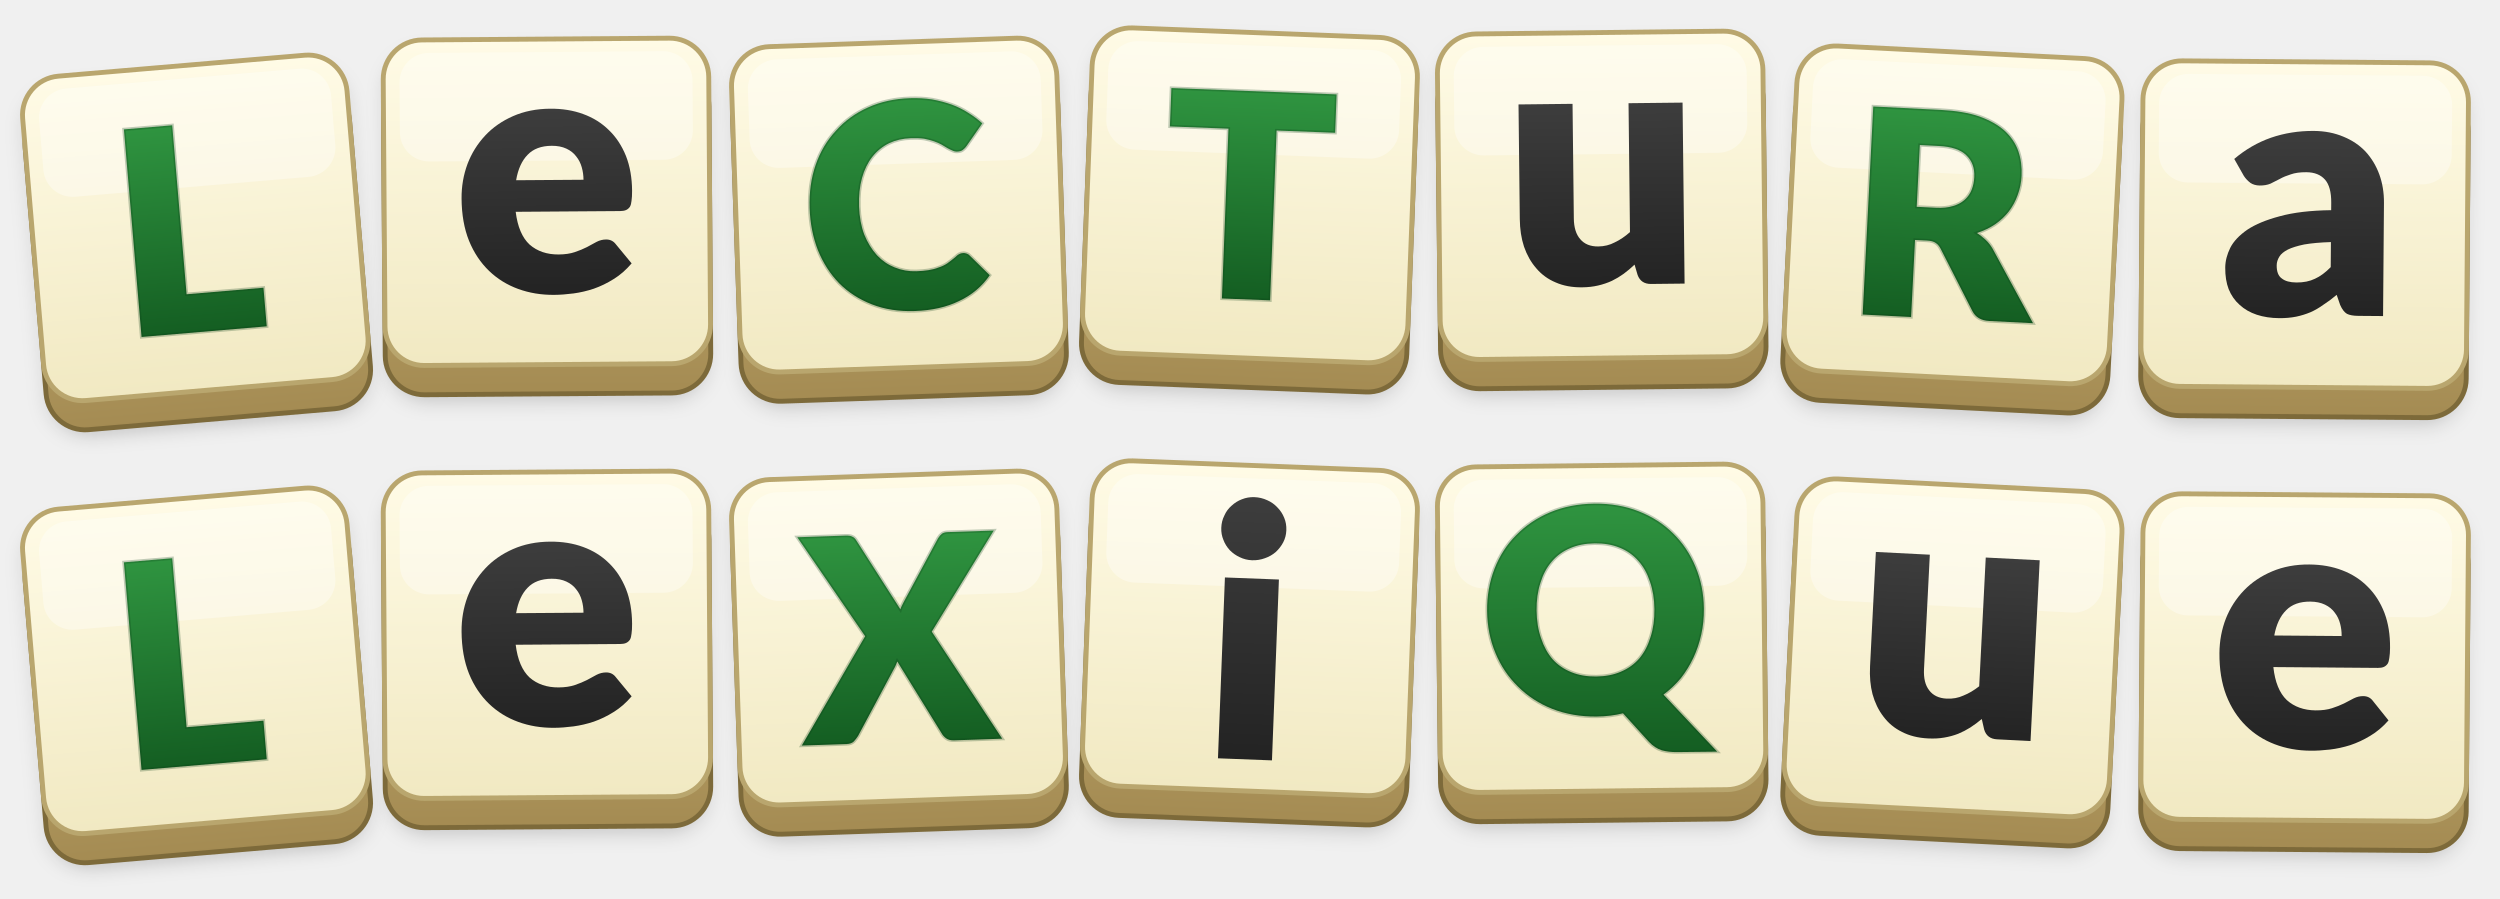
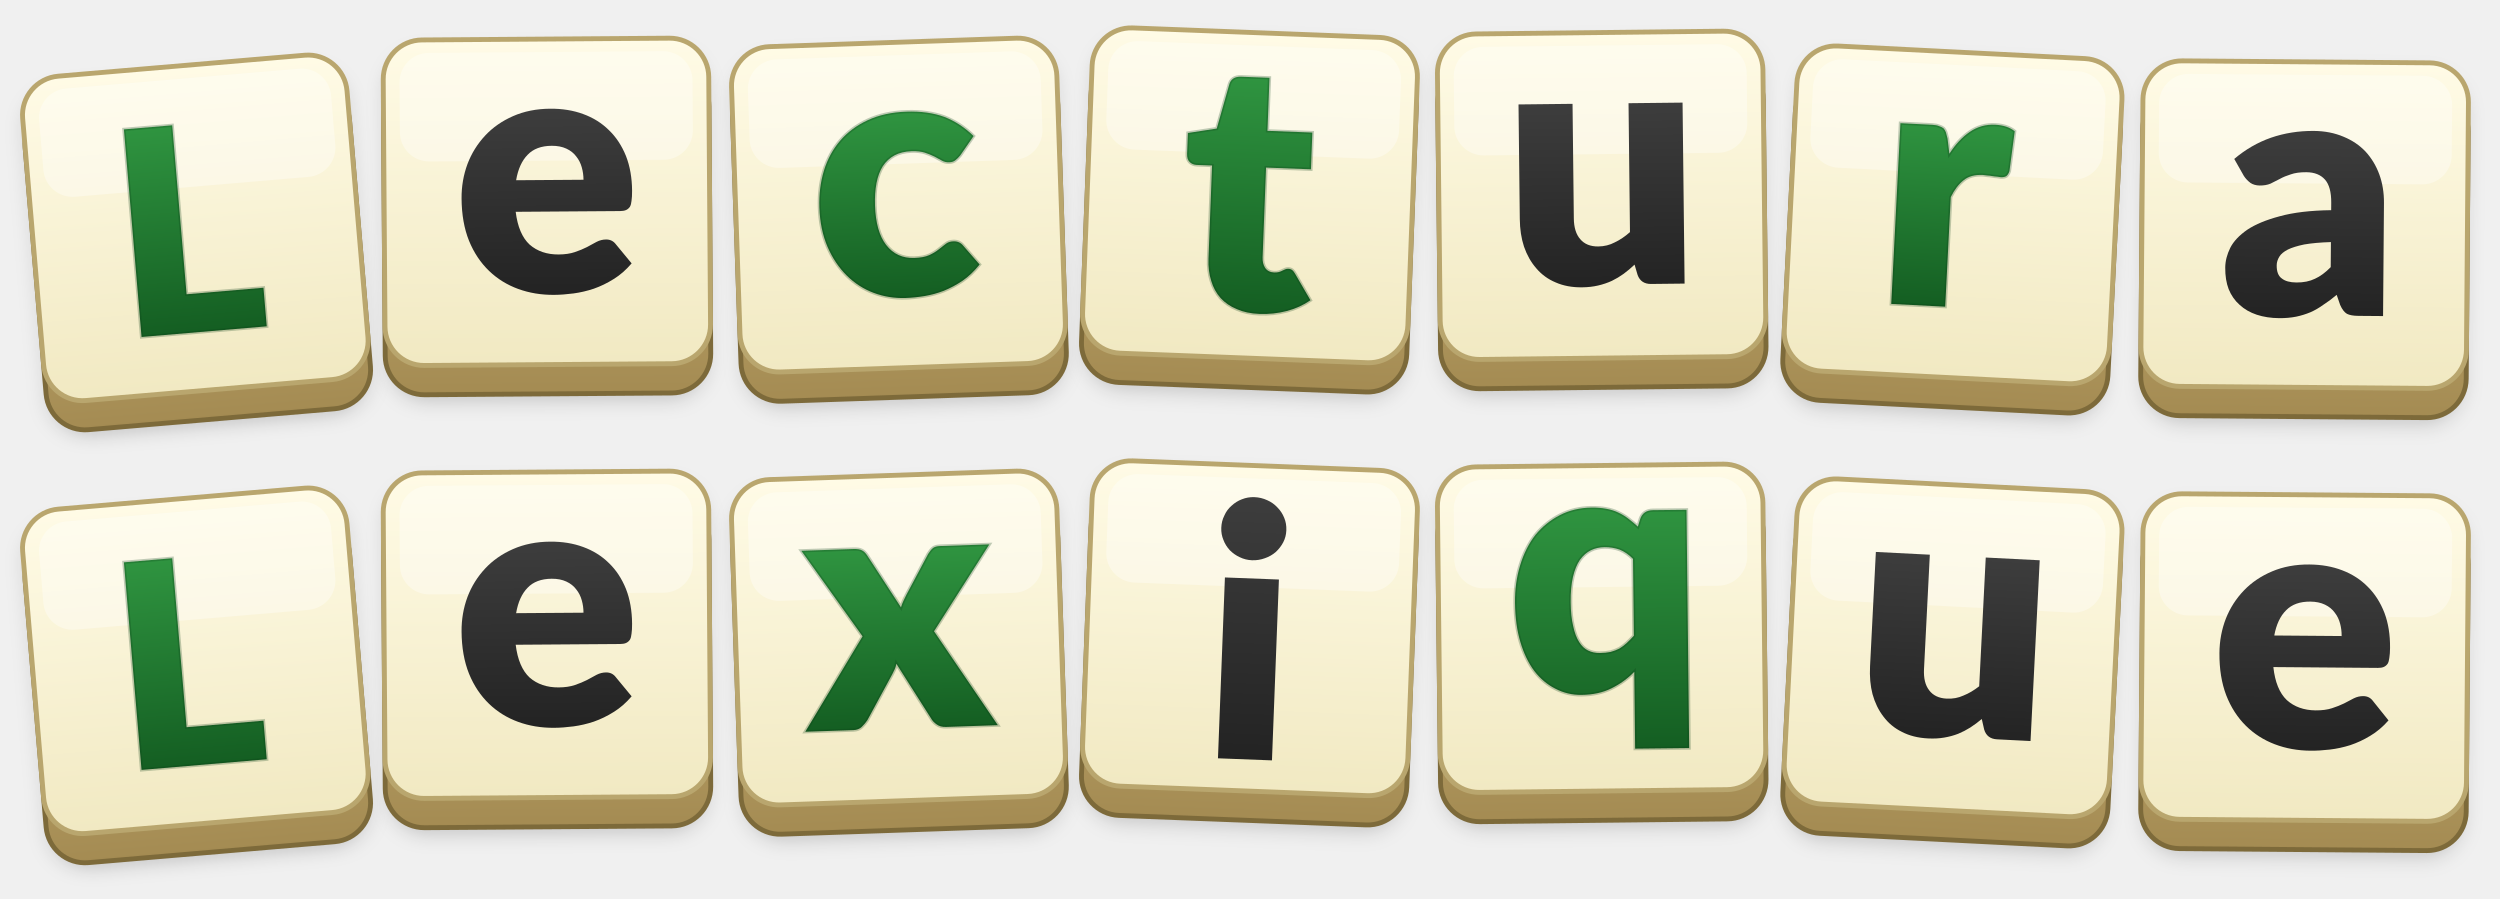
<svg xmlns="http://www.w3.org/2000/svg" viewBox="0 0 768 276" width="768" height="276" role="img" aria-label="LecturaLexique">
  <defs>
    <linearGradient id="face" x1="0" y1="0" x2="0" y2="1">
      <stop offset="0" stop-color="#fffbe6" />
      <stop offset="1" stop-color="#f1e9c2" />
    </linearGradient>
    <linearGradient id="tranche" x1="0" y1="0" x2="0" y2="1">
      <stop offset="0" stop-color="#cdb882" />
      <stop offset="1" stop-color="#a48b52" />
    </linearGradient>
    <linearGradient id="consonne" x1="0" y1="0" x2="0" y2="1">
      <stop offset="0" stop-color="#2f9440" />
      <stop offset="1" stop-color="#145e22" />
    </linearGradient>
    <linearGradient id="voyelle" x1="0" y1="0" x2="0" y2="1">
      <stop offset="0" stop-color="#3d3d3d" />
      <stop offset="1" stop-color="#232323" />
    </linearGradient>
    <filter id="flou" x="-20%" y="-20%" width="140%" height="140%">
      <feGaussianBlur stdDeviation="3" />
    </filter>
  </defs>
  <g transform="translate(10.0 6.0)">
    <g transform="translate(50.0 64.0) rotate(-4.86)">
      <rect x="-49.0" y="-46.0" width="98" height="107" rx="12" fill="#000" opacity=".18" filter="url(#flou)" />
      <rect x="-50.0" y="-41.0" width="100" height="100" rx="12" fill="url(#tranche)" stroke="#7d6a3a" stroke-width="1.5" />
      <rect x="-50.0" y="-50.0" width="100" height="100" rx="12" fill="url(#face)" stroke="#b9a66e" stroke-width="1.5" />
      <rect x="-45.0" y="-46.0" width="90" height="33.333" rx="9" fill="#fff" opacity=".35" />
      <path d="M19.3 20.1V32.0H-19.3V-32.0H-4.4V20.1Z" fill="url(#consonne)" stroke="#0b3d15" stroke-opacity="0.25" stroke-width="1" />
    </g>
    <g transform="translate(158.0 56.0) rotate(-0.41)">
      <rect x="-49.0" y="-46.0" width="98" height="107" rx="12" fill="#000" opacity=".18" filter="url(#flou)" />
      <rect x="-50.0" y="-41.0" width="100" height="100" rx="12" fill="url(#tranche)" stroke="#7d6a3a" stroke-width="1.5" />
      <rect x="-50.0" y="-50.0" width="100" height="100" rx="12" fill="url(#face)" stroke="#b9a66e" stroke-width="1.5" />
      <rect x="-45.0" y="-46.0" width="90" height="33.333" rx="9" fill="#fff" opacity=".35" />
      <path d="M11.3 -6.7Q11.3 -8.7 10.8 -10.5Q10.3 -12.4 9.1 -13.9Q8.0 -15.4 6.1 -16.3Q4.2 -17.2 1.6 -17.2Q-3.2 -17.2 -5.8 -14.5Q-8.5 -11.8 -9.4 -6.7ZM-9.6 3.0Q-8.8 9.9 -5.4 13.1Q-1.9 16.2 3.5 16.2Q6.4 16.2 8.5 15.5Q10.6 14.8 12.2 14.0Q13.8 13.1 15.2 12.4Q16.6 11.7 18.1 11.7Q20.0 11.7 21.1 13.2L25.9 19.1Q23.3 22.1 20.3 23.9Q17.4 25.7 14.2 26.8Q11.1 27.8 8.0 28.2Q4.8 28.6 2.0 28.6Q-3.9 28.6 -9.0 26.7Q-14.1 24.8 -17.9 21.1Q-21.8 17.3 -24.0 11.8Q-26.2 6.2 -26.2 -1.2Q-26.2 -6.8 -24.3 -11.8Q-22.4 -16.7 -18.8 -20.5Q-15.3 -24.2 -10.2 -26.4Q-5.1 -28.6 1.2 -28.6Q6.8 -28.6 11.3 -26.9Q15.9 -25.2 19.2 -21.9Q22.5 -18.7 24.4 -13.9Q26.2 -9.2 26.2 -3.2Q26.2 -1.3 26.0 -0.1Q25.9 1.0 25.5 1.7Q25.0 2.4 24.3 2.7Q23.6 3.0 22.5 3.0Z" fill="url(#voyelle)" stroke="#0b3d15" stroke-opacity="0" stroke-width="1" />
    </g>
    <g transform="translate(266.0 57.0) rotate(-1.96)">
      <rect x="-49.0" y="-46.0" width="98" height="107" rx="12" fill="#000" opacity=".18" filter="url(#flou)" />
      <rect x="-50.0" y="-41.0" width="100" height="100" rx="12" fill="url(#tranche)" stroke="#7d6a3a" stroke-width="1.5" />
      <rect x="-50.0" y="-50.0" width="100" height="100" rx="12" fill="url(#face)" stroke="#b9a66e" stroke-width="1.5" />
      <rect x="-45.0" y="-46.0" width="90" height="33.333" rx="9" fill="#fff" opacity=".35" />
-       <path d="M19.4 15.4Q19.9 15.4 20.4 15.6Q21.0 15.8 21.4 16.3L27.3 22.5Q23.5 27.6 17.6 30.1Q11.8 32.7 3.9 32.7Q-3.4 32.7 -9.2 30.2Q-15.0 27.7 -19.0 23.4Q-23.0 19.0 -25.2 13.0Q-27.3 7.0 -27.3 -0.0Q-27.3 -7.2 -25.0 -13.2Q-22.7 -19.2 -18.4 -23.5Q-14.2 -27.9 -8.3 -30.3Q-2.5 -32.7 4.6 -32.7Q8.2 -32.7 11.4 -32.1Q14.6 -31.4 17.4 -30.3Q20.1 -29.2 22.4 -27.6Q24.8 -26.0 26.6 -24.2L21.6 -17.5Q21.1 -16.8 20.4 -16.3Q19.8 -15.8 18.6 -15.8Q17.8 -15.8 17.1 -16.2Q16.4 -16.5 15.6 -17.0Q14.8 -17.5 13.9 -18.1Q12.9 -18.7 11.6 -19.2Q10.3 -19.7 8.6 -20.1Q6.9 -20.4 4.5 -20.4Q0.8 -20.4 -2.2 -19.1Q-5.3 -17.7 -7.5 -15.1Q-9.7 -12.5 -10.9 -8.7Q-12.1 -4.9 -12.1 -0.0Q-12.1 4.9 -10.8 8.7Q-9.4 12.5 -7.1 15.2Q-4.8 17.8 -1.8 19.1Q1.3 20.5 4.8 20.5Q6.9 20.5 8.5 20.3Q10.2 20.1 11.6 19.6Q13.1 19.2 14.4 18.4Q15.6 17.6 17.0 16.5Q17.5 16.0 18.1 15.7Q18.7 15.4 19.4 15.4Z" fill="url(#consonne)" stroke="#0b3d15" stroke-opacity="0.25" stroke-width="1" />
+       <path d="M19.5 -14.6Q18.7 -13.7 18.0 -13.2Q17.3 -12.6 16.0 -12.6Q14.8 -12.6 13.8 -13.2Q12.8 -13.8 11.6 -14.5Q10.3 -15.2 8.7 -15.8Q7.0 -16.4 4.6 -16.4Q1.5 -16.4 -0.7 -15.3Q-2.9 -14.2 -4.4 -12.1Q-5.8 -10.0 -6.5 -7.0Q-7.2 -3.9 -7.2 -0.1Q-7.2 7.9 -4.2 12.1Q-1.1 16.4 4.3 16.4Q7.2 16.4 8.9 15.7Q10.6 15.0 11.8 14.1Q13.0 13.2 14.0 12.5Q15.0 11.7 16.5 11.7Q18.4 11.7 19.5 13.2L24.3 19.1Q21.7 22.1 18.9 23.9Q16.0 25.7 13.0 26.8Q10.1 27.8 7.1 28.2Q4.1 28.6 1.2 28.6Q-3.9 28.6 -8.5 26.7Q-13.1 24.8 -16.6 21.1Q-20.1 17.4 -22.2 12.1Q-24.3 6.7 -24.3 -0.1Q-24.3 -6.1 -22.5 -11.4Q-20.7 -16.6 -17.2 -20.4Q-13.7 -24.2 -8.5 -26.4Q-3.3 -28.6 3.5 -28.6Q10.0 -28.6 15.0 -26.6Q19.9 -24.5 23.8 -20.4Z" fill="url(#consonne)" stroke="#0b3d15" stroke-opacity="0.25" stroke-width="1" />
    </g>
    <g transform="translate(374.0 54.0) rotate(2.20)">
      <rect x="-49.0" y="-46.0" width="98" height="107" rx="12" fill="#000" opacity=".18" filter="url(#flou)" />
      <rect x="-50.0" y="-41.0" width="100" height="100" rx="12" fill="url(#tranche)" stroke="#7d6a3a" stroke-width="1.5" />
      <rect x="-50.0" y="-50.0" width="100" height="100" rx="12" fill="url(#face)" stroke="#b9a66e" stroke-width="1.5" />
      <rect x="-45.0" y="-46.0" width="90" height="33.333" rx="9" fill="#fff" opacity=".35" />
-       <path d="M25.4 -20.2H7.4V32.0H-7.4V-20.2H-25.4V-32.0H25.4Z" fill="url(#consonne)" stroke="#0b3d15" stroke-opacity="0.25" stroke-width="1" />
+       <path d="M4.3 36.3Q0.3 36.3 -2.7 35.1Q-5.7 34.0 -7.8 31.9Q-9.9 29.7 -10.9 26.7Q-12.0 23.7 -12.0 20.0V-8.7H-16.7Q-18.0 -8.7 -18.9 -9.5Q-19.8 -10.3 -19.8 -12.0V-18.4L-11.0 -20.1L-7.7 -33.7Q-7.1 -36.3 -4.1 -36.3H4.6V-20.0H18.4V-8.7H4.6V18.9Q4.6 20.8 5.5 22.1Q6.5 23.4 8.3 23.4Q9.2 23.4 9.8 23.2Q10.4 23.0 10.9 22.7Q11.3 22.5 11.7 22.3Q12.1 22.1 12.6 22.1Q13.4 22.1 13.9 22.5Q14.3 22.8 14.8 23.6L19.8 31.5Q16.6 33.9 12.6 35.1Q8.6 36.3 4.3 36.3Z" fill="url(#consonne)" stroke="#0b3d15" stroke-opacity="0.25" stroke-width="1" />
    </g>
    <g transform="translate(482.0 54.0) rotate(-0.64)">
      <rect x="-49.0" y="-46.0" width="98" height="107" rx="12" fill="#000" opacity=".18" filter="url(#flou)" />
      <rect x="-50.0" y="-41.0" width="100" height="100" rx="12" fill="url(#tranche)" stroke="#7d6a3a" stroke-width="1.5" />
      <rect x="-50.0" y="-50.0" width="100" height="100" rx="12" fill="url(#face)" stroke="#b9a66e" stroke-width="1.5" />
      <rect x="-45.0" y="-46.0" width="90" height="33.333" rx="9" fill="#fff" opacity=".35" />
      <path d="M25.2 -28.2V27.4H14.9Q11.8 27.4 10.8 24.6L9.9 21.4Q8.3 22.9 6.5 24.2Q4.8 25.4 2.9 26.3Q0.9 27.2 -1.4 27.7Q-3.6 28.2 -6.3 28.2Q-10.9 28.2 -14.4 26.6Q-17.9 25.1 -20.3 22.2Q-22.7 19.4 -24.0 15.5Q-25.2 11.7 -25.2 7.0V-28.2H-8.6V7.0Q-8.6 11.2 -6.7 13.4Q-4.8 15.7 -1.2 15.7Q1.6 15.7 3.9 14.5Q6.3 13.4 8.6 11.4V-28.2Z" fill="url(#voyelle)" stroke="#0b3d15" stroke-opacity="0" stroke-width="1" />
    </g>
    <g transform="translate(590.0 60.0) rotate(2.91)">
      <rect x="-49.0" y="-46.0" width="98" height="107" rx="12" fill="#000" opacity=".18" filter="url(#flou)" />
      <rect x="-50.0" y="-41.0" width="100" height="100" rx="12" fill="url(#tranche)" stroke="#7d6a3a" stroke-width="1.5" />
      <rect x="-50.0" y="-50.0" width="100" height="100" rx="12" fill="url(#face)" stroke="#b9a66e" stroke-width="1.5" />
      <rect x="-45.0" y="-46.0" width="90" height="33.333" rx="9" fill="#fff" opacity=".35" />
-       <path d="M-5.4 -1.9Q-2.3 -1.9 -0.2 -2.7Q1.9 -3.4 3.3 -4.8Q4.7 -6.2 5.3 -8.0Q5.9 -9.8 5.9 -11.9Q5.9 -16.1 3.1 -18.5Q0.4 -20.9 -5.4 -20.9H-11.3V-1.9ZM26.2 32.0H12.7Q9.0 32.0 7.4 29.2L-3.3 10.6Q-4.0 9.4 -4.9 8.9Q-5.8 8.3 -7.6 8.3H-11.3V32.0H-26.2V-32.0H-5.4Q1.6 -32.0 6.5 -30.6Q11.4 -29.1 14.5 -26.6Q17.6 -24.0 19.0 -20.6Q20.4 -17.1 20.4 -13.0Q20.4 -9.9 19.5 -7.1Q18.7 -4.4 17.1 -2.0Q15.5 0.3 13.1 2.2Q10.7 4.0 7.6 5.2Q9.0 6.0 10.3 7.1Q11.6 8.2 12.6 9.7Z" fill="url(#consonne)" stroke="#0b3d15" stroke-opacity="0.25" stroke-width="1" />
+       <path d="M-2.1 -18.7Q0.5 -23.2 3.8 -25.7Q7.2 -28.3 11.5 -28.3Q15.3 -28.3 17.6 -26.6L16.6 -14.3Q16.3 -13.2 15.7 -12.7Q15.1 -12.3 14.0 -12.3Q13.6 -12.3 12.9 -12.4Q12.2 -12.4 11.4 -12.5Q10.7 -12.6 9.9 -12.6Q9.1 -12.7 8.5 -12.7Q4.8 -12.7 2.7 -10.8Q0.5 -8.9 -1.0 -5.4V28.3H-17.6V-27.3H-7.8Q-6.5 -27.3 -5.7 -27.0Q-4.9 -26.8 -4.3 -26.4Q-3.8 -25.9 -3.5 -25.2Q-3.2 -24.4 -2.9 -23.3Z" fill="url(#consonne)" stroke="#0b3d15" stroke-opacity="0.25" stroke-width="1" />
    </g>
    <g transform="translate(698.0 63.0) rotate(0.46)">
      <rect x="-49.0" y="-46.0" width="98" height="107" rx="12" fill="#000" opacity=".18" filter="url(#flou)" />
      <rect x="-50.0" y="-41.0" width="100" height="100" rx="12" fill="url(#tranche)" stroke="#7d6a3a" stroke-width="1.5" />
      <rect x="-50.0" y="-50.0" width="100" height="100" rx="12" fill="url(#face)" stroke="#b9a66e" stroke-width="1.5" />
      <rect x="-45.0" y="-46.0" width="90" height="33.333" rx="9" fill="#fff" opacity=".35" />
      <path d="M8.1 5.3Q3.2 5.5 -0.1 6.1Q-3.3 6.8 -5.1 7.7Q-7.0 8.7 -7.7 9.9Q-8.5 11.2 -8.5 12.6Q-8.5 15.5 -6.9 16.6Q-5.4 17.8 -2.4 17.8Q0.9 17.8 3.3 16.6Q5.7 15.5 8.1 13.0ZM-21.8 -20.0Q-16.7 -24.4 -10.6 -26.6Q-4.4 -28.8 2.6 -28.8Q7.6 -28.8 11.7 -27.1Q15.7 -25.5 18.5 -22.6Q21.3 -19.6 22.8 -15.6Q24.3 -11.6 24.3 -6.8V27.9H16.7Q14.4 27.9 13.2 27.3Q12.0 26.6 11.1 24.6L10.0 21.5Q7.9 23.3 5.9 24.6Q4.0 26.0 2.0 26.9Q-0.1 27.8 -2.4 28.3Q-4.8 28.8 -7.6 28.8Q-11.4 28.8 -14.5 27.8Q-17.6 26.8 -19.8 24.8Q-22.0 22.9 -23.2 20.0Q-24.3 17.2 -24.3 13.4Q-24.3 10.4 -22.8 7.3Q-21.3 4.3 -17.6 1.7Q-13.9 -0.8 -7.7 -2.5Q-1.4 -4.3 8.1 -4.5V-6.8Q8.1 -11.7 6.1 -13.9Q4.1 -16.1 0.4 -16.1Q-2.5 -16.1 -4.4 -15.4Q-6.3 -14.8 -7.7 -14.0Q-9.2 -13.2 -10.6 -12.5Q-12.0 -11.9 -13.9 -11.9Q-15.6 -11.9 -16.8 -12.7Q-18.0 -13.6 -18.8 -14.8Z" fill="url(#voyelle)" stroke="#0b3d15" stroke-opacity="0" stroke-width="1" />
    </g>
  </g>
  <g transform="translate(10.0 139.0)">
    <g transform="translate(50.0 64.0) rotate(-4.86)">
      <rect x="-49.0" y="-46.0" width="98" height="107" rx="12" fill="#000" opacity=".18" filter="url(#flou)" />
      <rect x="-50.0" y="-41.0" width="100" height="100" rx="12" fill="url(#tranche)" stroke="#7d6a3a" stroke-width="1.5" />
      <rect x="-50.0" y="-50.0" width="100" height="100" rx="12" fill="url(#face)" stroke="#b9a66e" stroke-width="1.5" />
      <rect x="-45.0" y="-46.0" width="90" height="33.333" rx="9" fill="#fff" opacity=".35" />
      <path d="M19.3 20.1V32.0H-19.3V-32.0H-4.4V20.1Z" fill="url(#consonne)" stroke="#0b3d15" stroke-opacity="0.25" stroke-width="1" />
    </g>
    <g transform="translate(158.0 56.0) rotate(-0.41)">
      <rect x="-49.0" y="-46.0" width="98" height="107" rx="12" fill="#000" opacity=".18" filter="url(#flou)" />
      <rect x="-50.0" y="-41.0" width="100" height="100" rx="12" fill="url(#tranche)" stroke="#7d6a3a" stroke-width="1.5" />
      <rect x="-50.0" y="-50.0" width="100" height="100" rx="12" fill="url(#face)" stroke="#b9a66e" stroke-width="1.5" />
      <rect x="-45.0" y="-46.0" width="90" height="33.333" rx="9" fill="#fff" opacity=".35" />
      <path d="M11.3 -6.7Q11.3 -8.7 10.8 -10.5Q10.3 -12.4 9.1 -13.9Q8.0 -15.4 6.1 -16.3Q4.2 -17.2 1.6 -17.2Q-3.2 -17.2 -5.8 -14.5Q-8.5 -11.8 -9.4 -6.7ZM-9.6 3.0Q-8.8 9.9 -5.4 13.1Q-1.9 16.2 3.5 16.2Q6.4 16.2 8.5 15.5Q10.6 14.8 12.2 14.0Q13.8 13.1 15.2 12.4Q16.6 11.7 18.1 11.7Q20.0 11.7 21.1 13.2L25.9 19.1Q23.3 22.1 20.3 23.9Q17.4 25.7 14.2 26.8Q11.1 27.8 8.0 28.2Q4.8 28.6 2.0 28.6Q-3.9 28.6 -9.0 26.7Q-14.1 24.8 -17.9 21.1Q-21.8 17.3 -24.0 11.8Q-26.2 6.2 -26.2 -1.2Q-26.2 -6.8 -24.3 -11.8Q-22.4 -16.7 -18.8 -20.5Q-15.3 -24.2 -10.2 -26.4Q-5.1 -28.6 1.2 -28.6Q6.8 -28.6 11.3 -26.9Q15.9 -25.2 19.2 -21.9Q22.5 -18.7 24.4 -13.9Q26.2 -9.2 26.2 -3.2Q26.2 -1.3 26.0 -0.1Q25.9 1.0 25.5 1.7Q25.0 2.4 24.3 2.7Q23.6 3.0 22.5 3.0Z" fill="url(#voyelle)" stroke="#0b3d15" stroke-opacity="0" stroke-width="1" />
    </g>
    <g transform="translate(266.0 57.0) rotate(-1.96)">
      <rect x="-49.0" y="-46.0" width="98" height="107" rx="12" fill="#000" opacity=".18" filter="url(#flou)" />
      <rect x="-50.0" y="-41.0" width="100" height="100" rx="12" fill="url(#tranche)" stroke="#7d6a3a" stroke-width="1.5" />
      <rect x="-50.0" y="-50.0" width="100" height="100" rx="12" fill="url(#face)" stroke="#b9a66e" stroke-width="1.5" />
      <rect x="-45.0" y="-46.0" width="90" height="33.333" rx="9" fill="#fff" opacity=".35" />
-       <path d="M30.8 32.0H16.0Q14.5 32.0 13.6 31.3Q12.7 30.6 12.2 29.6L-0.6 7.2Q-1.0 8.2 -1.4 8.9L-13.4 29.6Q-14.0 30.5 -14.8 31.3Q-15.6 32.0 -17.0 32.0H-30.8L-10.2 -0.9L-30.0 -32.0H-15.2Q-13.7 -32.0 -13.1 -31.6Q-12.4 -31.3 -11.9 -30.4L0.9 -8.8Q1.1 -9.4 1.4 -9.9Q1.7 -10.4 2.0 -11.0L13.2 -30.2Q13.8 -31.1 14.5 -31.6Q15.2 -32.0 16.2 -32.0H30.4L10.3 -1.6Z" fill="url(#consonne)" stroke="#0b3d15" stroke-opacity="0.25" stroke-width="1" />
+       <path d="M29.6 27.8H13.7Q11.9 27.8 10.8 26.9Q9.7 26.1 9.1 24.9L-0.9 7.9Q-1.1 8.8 -1.5 9.6Q-1.9 10.4 -2.3 11.1L-10.4 24.9Q-11.2 26.0 -12.2 26.9Q-13.2 27.8 -14.8 27.8H-29.6L-11.0 -0.9L-28.9 -27.8H-12.9Q-11.1 -27.8 -10.3 -27.3Q-9.5 -26.9 -8.8 -25.8L1.1 -9.4Q1.4 -10.3 1.9 -11.3Q2.4 -12.2 2.9 -13.2L10.0 -25.5Q10.8 -26.7 11.6 -27.3Q12.4 -27.8 13.7 -27.8H28.9L11.0 -1.7Z" fill="url(#consonne)" stroke="#0b3d15" stroke-opacity="0.25" stroke-width="1" />
    </g>
    <g transform="translate(374.0 54.0) rotate(2.20)">
      <rect x="-49.0" y="-46.0" width="98" height="107" rx="12" fill="#000" opacity=".18" filter="url(#flou)" />
      <rect x="-50.0" y="-41.0" width="100" height="100" rx="12" fill="url(#tranche)" stroke="#7d6a3a" stroke-width="1.5" />
      <rect x="-50.0" y="-50.0" width="100" height="100" rx="12" fill="url(#face)" stroke="#b9a66e" stroke-width="1.5" />
      <rect x="-45.0" y="-46.0" width="90" height="33.333" rx="9" fill="#fff" opacity=".35" />
      <path d="M8.3 -15.3V40.3H-8.3V-15.3ZM10.0 -30.5Q10.0 -28.5 9.2 -26.8Q8.4 -25.1 7.0 -23.7Q5.6 -22.4 3.8 -21.7Q1.9 -20.9 -0.2 -20.9Q-2.2 -20.9 -4.0 -21.7Q-5.7 -22.4 -7.1 -23.7Q-8.5 -25.1 -9.2 -26.8Q-10.0 -28.5 -10.0 -30.5Q-10.0 -32.6 -9.2 -34.3Q-8.5 -36.1 -7.1 -37.4Q-5.7 -38.8 -4.0 -39.5Q-2.2 -40.3 -0.2 -40.3Q1.9 -40.3 3.8 -39.5Q5.6 -38.8 7.0 -37.4Q8.4 -36.1 9.2 -34.3Q10.0 -32.6 10.0 -30.5Z" fill="url(#voyelle)" stroke="#0b3d15" stroke-opacity="0" stroke-width="1" />
    </g>
    <g transform="translate(482.0 54.0) rotate(-0.64)">
      <rect x="-49.0" y="-46.0" width="98" height="107" rx="12" fill="#000" opacity=".18" filter="url(#flou)" />
      <rect x="-50.0" y="-41.0" width="100" height="100" rx="12" fill="url(#tranche)" stroke="#7d6a3a" stroke-width="1.5" />
      <rect x="-50.0" y="-50.0" width="100" height="100" rx="12" fill="url(#face)" stroke="#b9a66e" stroke-width="1.5" />
      <rect x="-45.0" y="-46.0" width="90" height="33.333" rx="9" fill="#fff" opacity=".35" />
-       <path d="M-19.9 -5.7Q-19.9 -0.9 -18.6 2.9Q-17.4 6.7 -15.1 9.4Q-12.8 12.0 -9.4 13.4Q-6.1 14.8 -1.8 14.8Q2.5 14.8 5.8 13.4Q9.2 12.0 11.5 9.4Q13.8 6.7 15.0 2.9Q16.3 -0.9 16.3 -5.7Q16.3 -10.4 15.0 -14.2Q13.8 -18.0 11.5 -20.6Q9.2 -23.3 5.8 -24.7Q2.5 -26.1 -1.8 -26.1Q-6.1 -26.1 -9.4 -24.7Q-12.8 -23.3 -15.1 -20.6Q-17.4 -18.0 -18.6 -14.2Q-19.9 -10.4 -19.9 -5.7ZM35.1 38.3H22.8Q20.2 38.3 18.1 37.7Q16.0 37.0 14.2 35.1L6.3 26.2Q2.5 27.1 -1.8 27.1Q-9.2 27.1 -15.4 24.6Q-21.5 22.1 -25.9 17.6Q-30.3 13.2 -32.7 7.2Q-35.1 1.3 -35.1 -5.7Q-35.1 -12.6 -32.7 -18.6Q-30.3 -24.6 -25.9 -28.9Q-21.5 -33.3 -15.4 -35.8Q-9.2 -38.3 -1.8 -38.3Q5.7 -38.3 11.8 -35.8Q18.0 -33.3 22.3 -28.9Q26.7 -24.5 29.1 -18.5Q31.5 -12.6 31.5 -5.7Q31.5 -1.5 30.6 2.3Q29.7 6.1 28.1 9.4Q26.5 12.7 24.2 15.6Q21.8 18.4 18.8 20.6Z" fill="url(#consonne)" stroke="#0b3d15" stroke-opacity="0.25" stroke-width="1" />
+       <path d="M9.9 -21.2Q8.0 -23.2 5.8 -24.1Q3.6 -24.9 1.2 -24.9Q-1.1 -24.9 -3.0 -24.0Q-4.9 -23.1 -6.4 -21.1Q-7.8 -19.1 -8.6 -15.9Q-9.4 -12.6 -9.4 -8.1Q-9.4 -3.7 -8.7 -0.7Q-8.1 2.3 -6.9 4.2Q-5.8 6.0 -4.2 6.8Q-2.6 7.6 -0.6 7.6Q1.2 7.6 2.7 7.3Q4.2 6.9 5.4 6.3Q6.6 5.6 7.7 4.6Q8.8 3.6 9.9 2.4ZM26.5 -36.1V37.1H9.9V13.5Q6.8 16.6 2.8 18.5Q-1.1 20.4 -6.4 20.4Q-10.7 20.4 -14.4 18.4Q-18.1 16.5 -20.8 12.9Q-23.5 9.2 -25.0 3.9Q-26.5 -1.3 -26.5 -8.1Q-26.5 -14.3 -24.8 -19.6Q-23.1 -25.0 -20.0 -28.9Q-16.8 -32.7 -12.4 -34.9Q-8.0 -37.1 -2.7 -37.1Q-0.2 -37.1 1.8 -36.7Q3.9 -36.3 5.5 -35.5Q7.2 -34.7 8.7 -33.5Q10.1 -32.4 11.5 -31.1L12.2 -33.3Q13.1 -36.1 16.2 -36.1Z" fill="url(#consonne)" stroke="#0b3d15" stroke-opacity="0.25" stroke-width="1" />
    </g>
    <g transform="translate(590.0 60.0) rotate(2.91)">
      <rect x="-49.0" y="-46.0" width="98" height="107" rx="12" fill="#000" opacity=".18" filter="url(#flou)" />
      <rect x="-50.0" y="-41.0" width="100" height="100" rx="12" fill="url(#tranche)" stroke="#7d6a3a" stroke-width="1.5" />
      <rect x="-50.0" y="-50.0" width="100" height="100" rx="12" fill="url(#face)" stroke="#b9a66e" stroke-width="1.5" />
      <rect x="-45.0" y="-46.0" width="90" height="33.333" rx="9" fill="#fff" opacity=".35" />
      <path d="M25.2 -28.2V27.4H14.9Q11.8 27.4 10.8 24.6L9.9 21.4Q8.3 22.9 6.5 24.2Q4.8 25.4 2.9 26.3Q0.9 27.2 -1.4 27.7Q-3.6 28.2 -6.3 28.2Q-10.9 28.2 -14.4 26.6Q-17.9 25.1 -20.3 22.2Q-22.7 19.4 -24.0 15.5Q-25.2 11.7 -25.2 7.0V-28.2H-8.6V7.0Q-8.6 11.2 -6.7 13.4Q-4.8 15.7 -1.2 15.7Q1.6 15.7 3.9 14.5Q6.3 13.4 8.6 11.4V-28.2Z" fill="url(#voyelle)" stroke="#0b3d15" stroke-opacity="0" stroke-width="1" />
    </g>
    <g transform="translate(698.0 63.0) rotate(0.46)">
      <rect x="-49.0" y="-46.0" width="98" height="107" rx="12" fill="#000" opacity=".18" filter="url(#flou)" />
      <rect x="-50.0" y="-41.0" width="100" height="100" rx="12" fill="url(#tranche)" stroke="#7d6a3a" stroke-width="1.5" />
      <rect x="-50.0" y="-50.0" width="100" height="100" rx="12" fill="url(#face)" stroke="#b9a66e" stroke-width="1.5" />
      <rect x="-45.0" y="-46.0" width="90" height="33.333" rx="9" fill="#fff" opacity=".35" />
      <path d="M11.3 -6.7Q11.3 -8.7 10.8 -10.5Q10.3 -12.4 9.1 -13.9Q8.0 -15.4 6.1 -16.3Q4.2 -17.2 1.6 -17.2Q-3.2 -17.2 -5.8 -14.5Q-8.5 -11.8 -9.4 -6.7ZM-9.6 3.0Q-8.8 9.9 -5.4 13.1Q-1.9 16.2 3.5 16.2Q6.4 16.2 8.5 15.5Q10.6 14.8 12.2 14.0Q13.8 13.1 15.2 12.4Q16.6 11.7 18.1 11.7Q20.0 11.7 21.1 13.2L25.9 19.1Q23.3 22.1 20.3 23.9Q17.4 25.7 14.2 26.8Q11.1 27.8 8.0 28.2Q4.8 28.6 2.0 28.6Q-3.9 28.6 -9.0 26.7Q-14.1 24.8 -17.9 21.1Q-21.8 17.3 -24.0 11.8Q-26.2 6.2 -26.2 -1.2Q-26.2 -6.8 -24.3 -11.8Q-22.4 -16.7 -18.8 -20.5Q-15.3 -24.2 -10.2 -26.4Q-5.1 -28.6 1.2 -28.6Q6.8 -28.6 11.3 -26.9Q15.9 -25.2 19.2 -21.9Q22.5 -18.7 24.4 -13.9Q26.2 -9.2 26.2 -3.2Q26.2 -1.3 26.0 -0.1Q25.9 1.0 25.5 1.7Q25.0 2.4 24.3 2.7Q23.6 3.0 22.5 3.0Z" fill="url(#voyelle)" stroke="#0b3d15" stroke-opacity="0" stroke-width="1" />
    </g>
  </g>
</svg>
